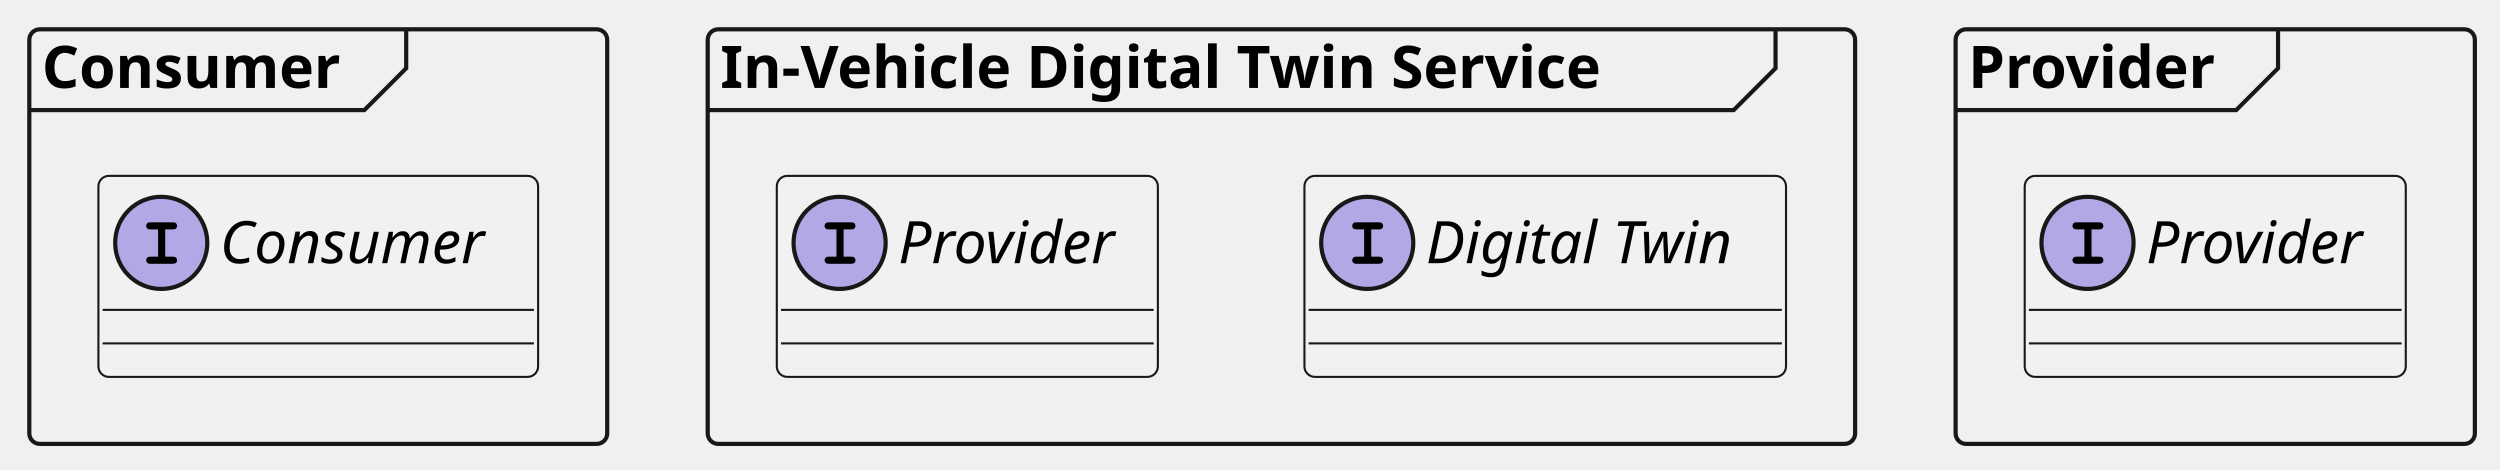
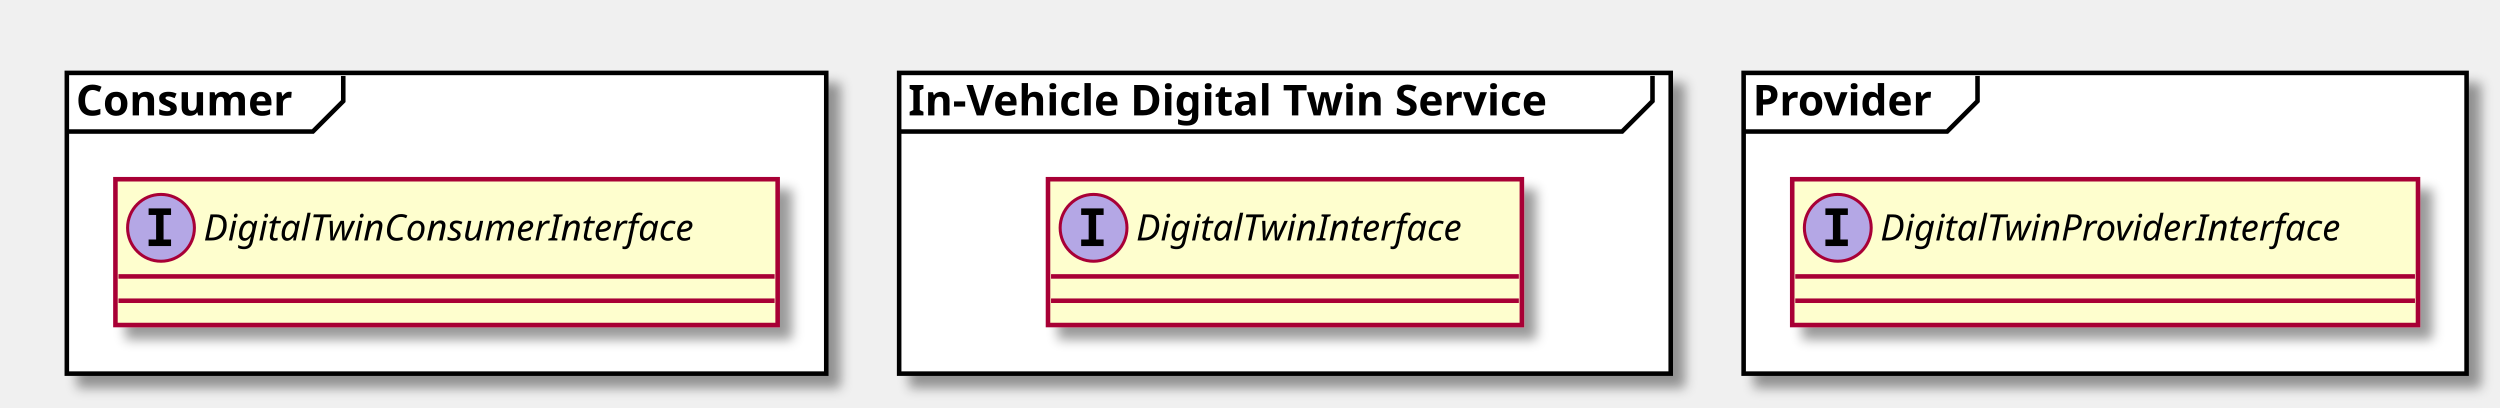
- <svg xmlns="http://www.w3.org/2000/svg" contentStyleType="text/css" height="112px" preserveAspectRatio="none" style="width:597px;height:112px;background:#FFFFFF;" version="1.1" viewBox="0 0 597 112" width="597px" zoomAndPan="magnify">
-   <defs />
+ <svg xmlns="http://www.w3.org/2000/svg" contentScriptType="application/ecmascript" contentStyleType="text/css" height="134px" preserveAspectRatio="none" style="width:823px;height:134px;" version="1.1" viewBox="0 0 823 134" width="823px" zoomAndPan="magnify">
+   <defs>
+     <filter height="300%" id="f1scibvyc4nrn9" width="300%" x="-1" y="-1">
+       <feGaussianBlur result="blurOut" stdDeviation="2.0" />
+       <feColorMatrix in="blurOut" result="blurOut2" type="matrix" values="0 0 0 0 0 0 0 0 0 0 0 0 0 0 0 0 0 0 .4 0" />
+       <feOffset dx="4.0" dy="4.0" in="blurOut2" result="blurOut3" />
+       <feBlend in="SourceGraphic" in2="blurOut3" mode="normal" />
+     </filter>
+   </defs>
  <g>
-     <g id="cluster_Consumer">
-       <rect fill="none" height="99" rx="2.5" ry="2.5" style="stroke:#181818;stroke-width:1.0;" width="138" x="7" y="7" />
-       <path d="M97,7 L97,16.297 L87,26.297 L7,26.297 " fill="none" style="stroke:#181818;stroke-width:1.0;" />
-       <text fill="#000000" font-family="sans-serif" font-size="14" font-weight="bold" lengthAdjust="spacing" textLength="80" x="10" y="20.995">Consumer</text>
-     </g>
-     <g id="cluster_In-Vehicle Digital Twin Service">
-       <rect fill="none" height="99" rx="2.5" ry="2.5" style="stroke:#181818;stroke-width:1.0;" width="274" x="169" y="7" />
-       <path d="M424,7 L424,16.297 L414,26.297 L169,26.297 " fill="none" style="stroke:#181818;stroke-width:1.0;" />
-       <text fill="#000000" font-family="sans-serif" font-size="14" font-weight="bold" lengthAdjust="spacing" textLength="245" x="172" y="20.995">In-Vehicle Digital Twin Service</text>
-     </g>
-     <g id="cluster_Provider">
-       <rect fill="none" height="99" rx="2.5" ry="2.5" style="stroke:#181818;stroke-width:1.0;" width="124" x="467" y="7" />
-       <path d="M544,7 L544,16.297 L534,26.297 L467,26.297 " fill="none" style="stroke:#181818;stroke-width:1.0;" />
-       <text fill="#000000" font-family="sans-serif" font-size="14" font-weight="bold" lengthAdjust="spacing" textLength="67" x="470" y="20.995">Provider</text>
-     </g>
-     <g id="elem_ConsumerInterface">
-       <rect codeLine="2" fill="#F1F1F1" height="48" id="ConsumerInterface" rx="2.5" ry="2.5" style="stroke:#181818;stroke-width:0.5;" width="105" x="23.5" y="42" />
-       <ellipse cx="38.5" cy="58" fill="#B4A7E5" rx="11" ry="11" style="stroke:#181818;stroke-width:1.0;" />
-       <path d="M39.453,54.781 L41.172,54.781 C41.562,54.781 41.75,54.75 41.875,54.672 C42.141,54.516 42.281,54.234 42.281,53.938 C42.281,53.672 42.172,53.406 41.938,53.234 C41.766,53.125 41.625,53.094 41.172,53.094 L36.031,53.094 C35.594,53.094 35.469,53.109 35.312,53.203 C35.062,53.359 34.906,53.656 34.906,53.938 C34.906,54.219 35.047,54.469 35.266,54.641 C35.422,54.75 35.609,54.781 36.031,54.781 L37.75,54.781 L37.75,61.297 L36.031,61.297 C35.594,61.297 35.469,61.312 35.312,61.422 C35.062,61.578 34.906,61.859 34.906,62.156 C34.906,62.406 35.047,62.672 35.266,62.828 C35.422,62.953 35.625,63 36.031,63 L41.172,63 C41.922,63 42.281,62.719 42.281,62.156 C42.281,61.875 42.172,61.625 41.938,61.453 C41.766,61.328 41.625,61.297 41.172,61.297 L39.453,61.297 L39.453,54.781 Z " fill="#000000" />
-       <text fill="#000000" font-family="sans-serif" font-size="14" font-style="italic" lengthAdjust="spacing" textLength="73" x="52.5" y="62.847">Consumer</text>
-       <line style="stroke:#181818;stroke-width:0.5;" x1="24.5" x2="127.5" y1="74" y2="74" />
-       <line style="stroke:#181818;stroke-width:0.5;" x1="24.5" x2="127.5" y1="82" y2="82" />
-     </g>
-     <g id="elem_DigitalTwinInterface">
-       <rect codeLine="6" fill="#F1F1F1" height="48" id="DigitalTwinInterface" rx="2.5" ry="2.5" style="stroke:#181818;stroke-width:0.5;" width="115" x="311.5" y="42" />
-       <ellipse cx="326.5" cy="58" fill="#B4A7E5" rx="11" ry="11" style="stroke:#181818;stroke-width:1.0;" />
-       <path d="M327.453,54.781 L329.172,54.781 C329.562,54.781 329.75,54.75 329.875,54.672 C330.141,54.516 330.281,54.234 330.281,53.938 C330.281,53.672 330.172,53.406 329.938,53.234 C329.766,53.125 329.625,53.094 329.172,53.094 L324.031,53.094 C323.594,53.094 323.469,53.109 323.312,53.203 C323.062,53.359 322.906,53.656 322.906,53.938 C322.906,54.219 323.047,54.469 323.266,54.641 C323.422,54.75 323.609,54.781 324.031,54.781 L325.75,54.781 L325.75,61.297 L324.031,61.297 C323.594,61.297 323.469,61.312 323.312,61.422 C323.062,61.578 322.906,61.859 322.906,62.156 C322.906,62.406 323.047,62.672 323.266,62.828 C323.422,62.953 323.625,63 324.031,63 L329.172,63 C329.922,63 330.281,62.719 330.281,62.156 C330.281,61.875 330.172,61.625 329.938,61.453 C329.766,61.328 329.625,61.297 329.172,61.297 L327.453,61.297 L327.453,54.781 Z " fill="#000000" />
-       <text fill="#000000" font-family="sans-serif" font-size="14" font-style="italic" lengthAdjust="spacing" textLength="83" x="340.5" y="62.847">Digital Twin</text>
-       <line style="stroke:#181818;stroke-width:0.5;" x1="312.5" x2="425.5" y1="74" y2="74" />
-       <line style="stroke:#181818;stroke-width:0.5;" x1="312.5" x2="425.5" y1="82" y2="82" />
-     </g>
-     <g id="elem_DTProviderInterface">
-       <rect codeLine="7" fill="#F1F1F1" height="48" id="DTProviderInterface" rx="2.5" ry="2.5" style="stroke:#181818;stroke-width:0.5;" width="91" x="185.5" y="42" />
-       <ellipse cx="200.5" cy="58" fill="#B4A7E5" rx="11" ry="11" style="stroke:#181818;stroke-width:1.0;" />
-       <path d="M201.453,54.781 L203.172,54.781 C203.562,54.781 203.75,54.75 203.875,54.672 C204.141,54.516 204.281,54.234 204.281,53.938 C204.281,53.672 204.172,53.406 203.938,53.234 C203.766,53.125 203.625,53.094 203.172,53.094 L198.031,53.094 C197.594,53.094 197.469,53.109 197.312,53.203 C197.062,53.359 196.906,53.656 196.906,53.938 C196.906,54.219 197.047,54.469 197.266,54.641 C197.422,54.75 197.609,54.781 198.031,54.781 L199.75,54.781 L199.75,61.297 L198.031,61.297 C197.594,61.297 197.469,61.312 197.312,61.422 C197.062,61.578 196.906,61.859 196.906,62.156 C196.906,62.406 197.047,62.672 197.266,62.828 C197.422,62.953 197.625,63 198.031,63 L203.172,63 C203.922,63 204.281,62.719 204.281,62.156 C204.281,61.875 204.172,61.625 203.938,61.453 C203.766,61.328 203.625,61.297 203.172,61.297 L201.453,61.297 L201.453,54.781 Z " fill="#000000" />
-       <text fill="#000000" font-family="sans-serif" font-size="14" font-style="italic" lengthAdjust="spacing" textLength="59" x="214.5" y="62.847">Provider</text>
-       <line style="stroke:#181818;stroke-width:0.5;" x1="186.5" x2="275.5" y1="74" y2="74" />
-       <line style="stroke:#181818;stroke-width:0.5;" x1="186.5" x2="275.5" y1="82" y2="82" />
-     </g>
-     <g id="elem_ProviderInterface">
-       <rect codeLine="11" fill="#F1F1F1" height="48" id="ProviderInterface" rx="2.5" ry="2.5" style="stroke:#181818;stroke-width:0.5;" width="91" x="483.5" y="42" />
-       <ellipse cx="498.5" cy="58" fill="#B4A7E5" rx="11" ry="11" style="stroke:#181818;stroke-width:1.0;" />
-       <path d="M499.453,54.781 L501.172,54.781 C501.562,54.781 501.75,54.75 501.875,54.672 C502.141,54.516 502.281,54.234 502.281,53.938 C502.281,53.672 502.172,53.406 501.938,53.234 C501.766,53.125 501.625,53.094 501.172,53.094 L496.031,53.094 C495.594,53.094 495.469,53.109 495.312,53.203 C495.062,53.359 494.906,53.656 494.906,53.938 C494.906,54.219 495.047,54.469 495.266,54.641 C495.422,54.75 495.609,54.781 496.031,54.781 L497.75,54.781 L497.75,61.297 L496.031,61.297 C495.594,61.297 495.469,61.312 495.312,61.422 C495.062,61.578 494.906,61.859 494.906,62.156 C494.906,62.406 495.047,62.672 495.266,62.828 C495.422,62.953 495.625,63 496.031,63 L501.172,63 C501.922,63 502.281,62.719 502.281,62.156 C502.281,61.875 502.172,61.625 501.938,61.453 C501.766,61.328 501.625,61.297 501.172,61.297 L499.453,61.297 L499.453,54.781 Z " fill="#000000" />
-       <text fill="#000000" font-family="sans-serif" font-size="14" font-style="italic" lengthAdjust="spacing" textLength="59" x="512.5" y="62.847">Provider</text>
-       <line style="stroke:#181818;stroke-width:0.5;" x1="484.5" x2="573.5" y1="74" y2="74" />
-       <line style="stroke:#181818;stroke-width:0.5;" x1="484.5" x2="573.5" y1="82" y2="82" />
-     </g>
+     <rect fill="#FFFFFF" filter="url(#f1scibvyc4nrn9)" height="99" style="stroke: #000000; stroke-width: 1.5;" width="250" x="22" y="24" />
+     <path d="M113,25 L113,33.297 L103,43.297 L22,43.297 " fill="none" style="stroke: #000000; stroke-width: 1.5;" />
+     <text fill="#000000" font-family="sans-serif" font-size="14" font-weight="bold" lengthAdjust="spacingAndGlyphs" textLength="81" x="25" y="37.995">Consumer</text>
+     <rect fill="#FFFFFF" filter="url(#f1scibvyc4nrn9)" height="99" style="stroke: #000000; stroke-width: 1.5;" width="254" x="296" y="24" />
+     <path d="M544,25 L544,33.297 L534,43.297 L296,43.297 " fill="none" style="stroke: #000000; stroke-width: 1.5;" />
+     <text fill="#000000" font-family="sans-serif" font-size="14" font-weight="bold" lengthAdjust="spacingAndGlyphs" textLength="238" x="299" y="37.995">In-Vehicle Digital Twin Service</text>
+     <rect fill="#FFFFFF" filter="url(#f1scibvyc4nrn9)" height="99" style="stroke: #000000; stroke-width: 1.5;" width="238" x="574" y="24" />
+     <path d="M651,25 L651,33.297 L641,43.297 L574,43.297 " fill="none" style="stroke: #000000; stroke-width: 1.5;" />
+     <text fill="#000000" font-family="sans-serif" font-size="14" font-weight="bold" lengthAdjust="spacingAndGlyphs" textLength="67" x="577" y="37.995">Provider</text>
+     <rect fill="#FEFECE" filter="url(#f1scibvyc4nrn9)" height="48" id="DigitalTwinConsumerInterface" style="stroke: #A80036; stroke-width: 1.5;" width="218" x="38" y="59" />
+     <ellipse cx="53" cy="75" fill="#B4A7E5" rx="11" ry="11" style="stroke: #A80036; stroke-width: 1.0;" />
+     <path d="M48.922,70.766 L48.922,68.609 L56.312,68.609 L56.312,70.766 L53.844,70.766 L53.844,78.844 L56.312,78.844 L56.312,81 L48.922,81 L48.922,78.844 L51.391,78.844 L51.391,70.766 L48.922,70.766 Z " />
+     <text fill="#000000" font-family="sans-serif" font-size="12" font-style="italic" lengthAdjust="spacingAndGlyphs" textLength="186" x="67" y="79.154">DigitalTwinConsumerInterface</text>
+     <line style="stroke: #A80036; stroke-width: 1.5;" x1="39" x2="255" y1="91" y2="91" />
+     <line style="stroke: #A80036; stroke-width: 1.5;" x1="39" x2="255" y1="99" y2="99" />
+     <rect fill="#FEFECE" filter="url(#f1scibvyc4nrn9)" height="48" id="DigitalTwinInterface" style="stroke: #A80036; stroke-width: 1.5;" width="156" x="345" y="59" />
+     <ellipse cx="360" cy="75" fill="#B4A7E5" rx="11" ry="11" style="stroke: #A80036; stroke-width: 1.0;" />
+     <path d="M355.922,70.766 L355.922,68.609 L363.312,68.609 L363.312,70.766 L360.844,70.766 L360.844,78.844 L363.312,78.844 L363.312,81 L355.922,81 L355.922,78.844 L358.391,78.844 L358.391,70.766 L355.922,70.766 Z " />
+     <text fill="#000000" font-family="sans-serif" font-size="12" font-style="italic" lengthAdjust="spacingAndGlyphs" textLength="124" x="374" y="79.154">DigitalTwinInterface</text>
+     <line style="stroke: #A80036; stroke-width: 1.5;" x1="346" x2="500" y1="91" y2="91" />
+     <line style="stroke: #A80036; stroke-width: 1.5;" x1="346" x2="500" y1="99" y2="99" />
+     <rect fill="#FEFECE" filter="url(#f1scibvyc4nrn9)" height="48" id="DigitalTwinProviderInterface" style="stroke: #A80036; stroke-width: 1.5;" width="206" x="590" y="59" />
+     <ellipse cx="605" cy="75" fill="#B4A7E5" rx="11" ry="11" style="stroke: #A80036; stroke-width: 1.0;" />
+     <path d="M600.922,70.766 L600.922,68.609 L608.312,68.609 L608.312,70.766 L605.844,70.766 L605.844,78.844 L608.312,78.844 L608.312,81 L600.922,81 L600.922,78.844 L603.391,78.844 L603.391,70.766 L600.922,70.766 Z " />
+     <text fill="#000000" font-family="sans-serif" font-size="12" font-style="italic" lengthAdjust="spacingAndGlyphs" textLength="174" x="619" y="79.154">DigitalTwinProviderInterface</text>
+     <line style="stroke: #A80036; stroke-width: 1.5;" x1="591" x2="795" y1="91" y2="91" />
+     <line style="stroke: #A80036; stroke-width: 1.5;" x1="591" x2="795" y1="99" y2="99" />
  </g>
</svg>
